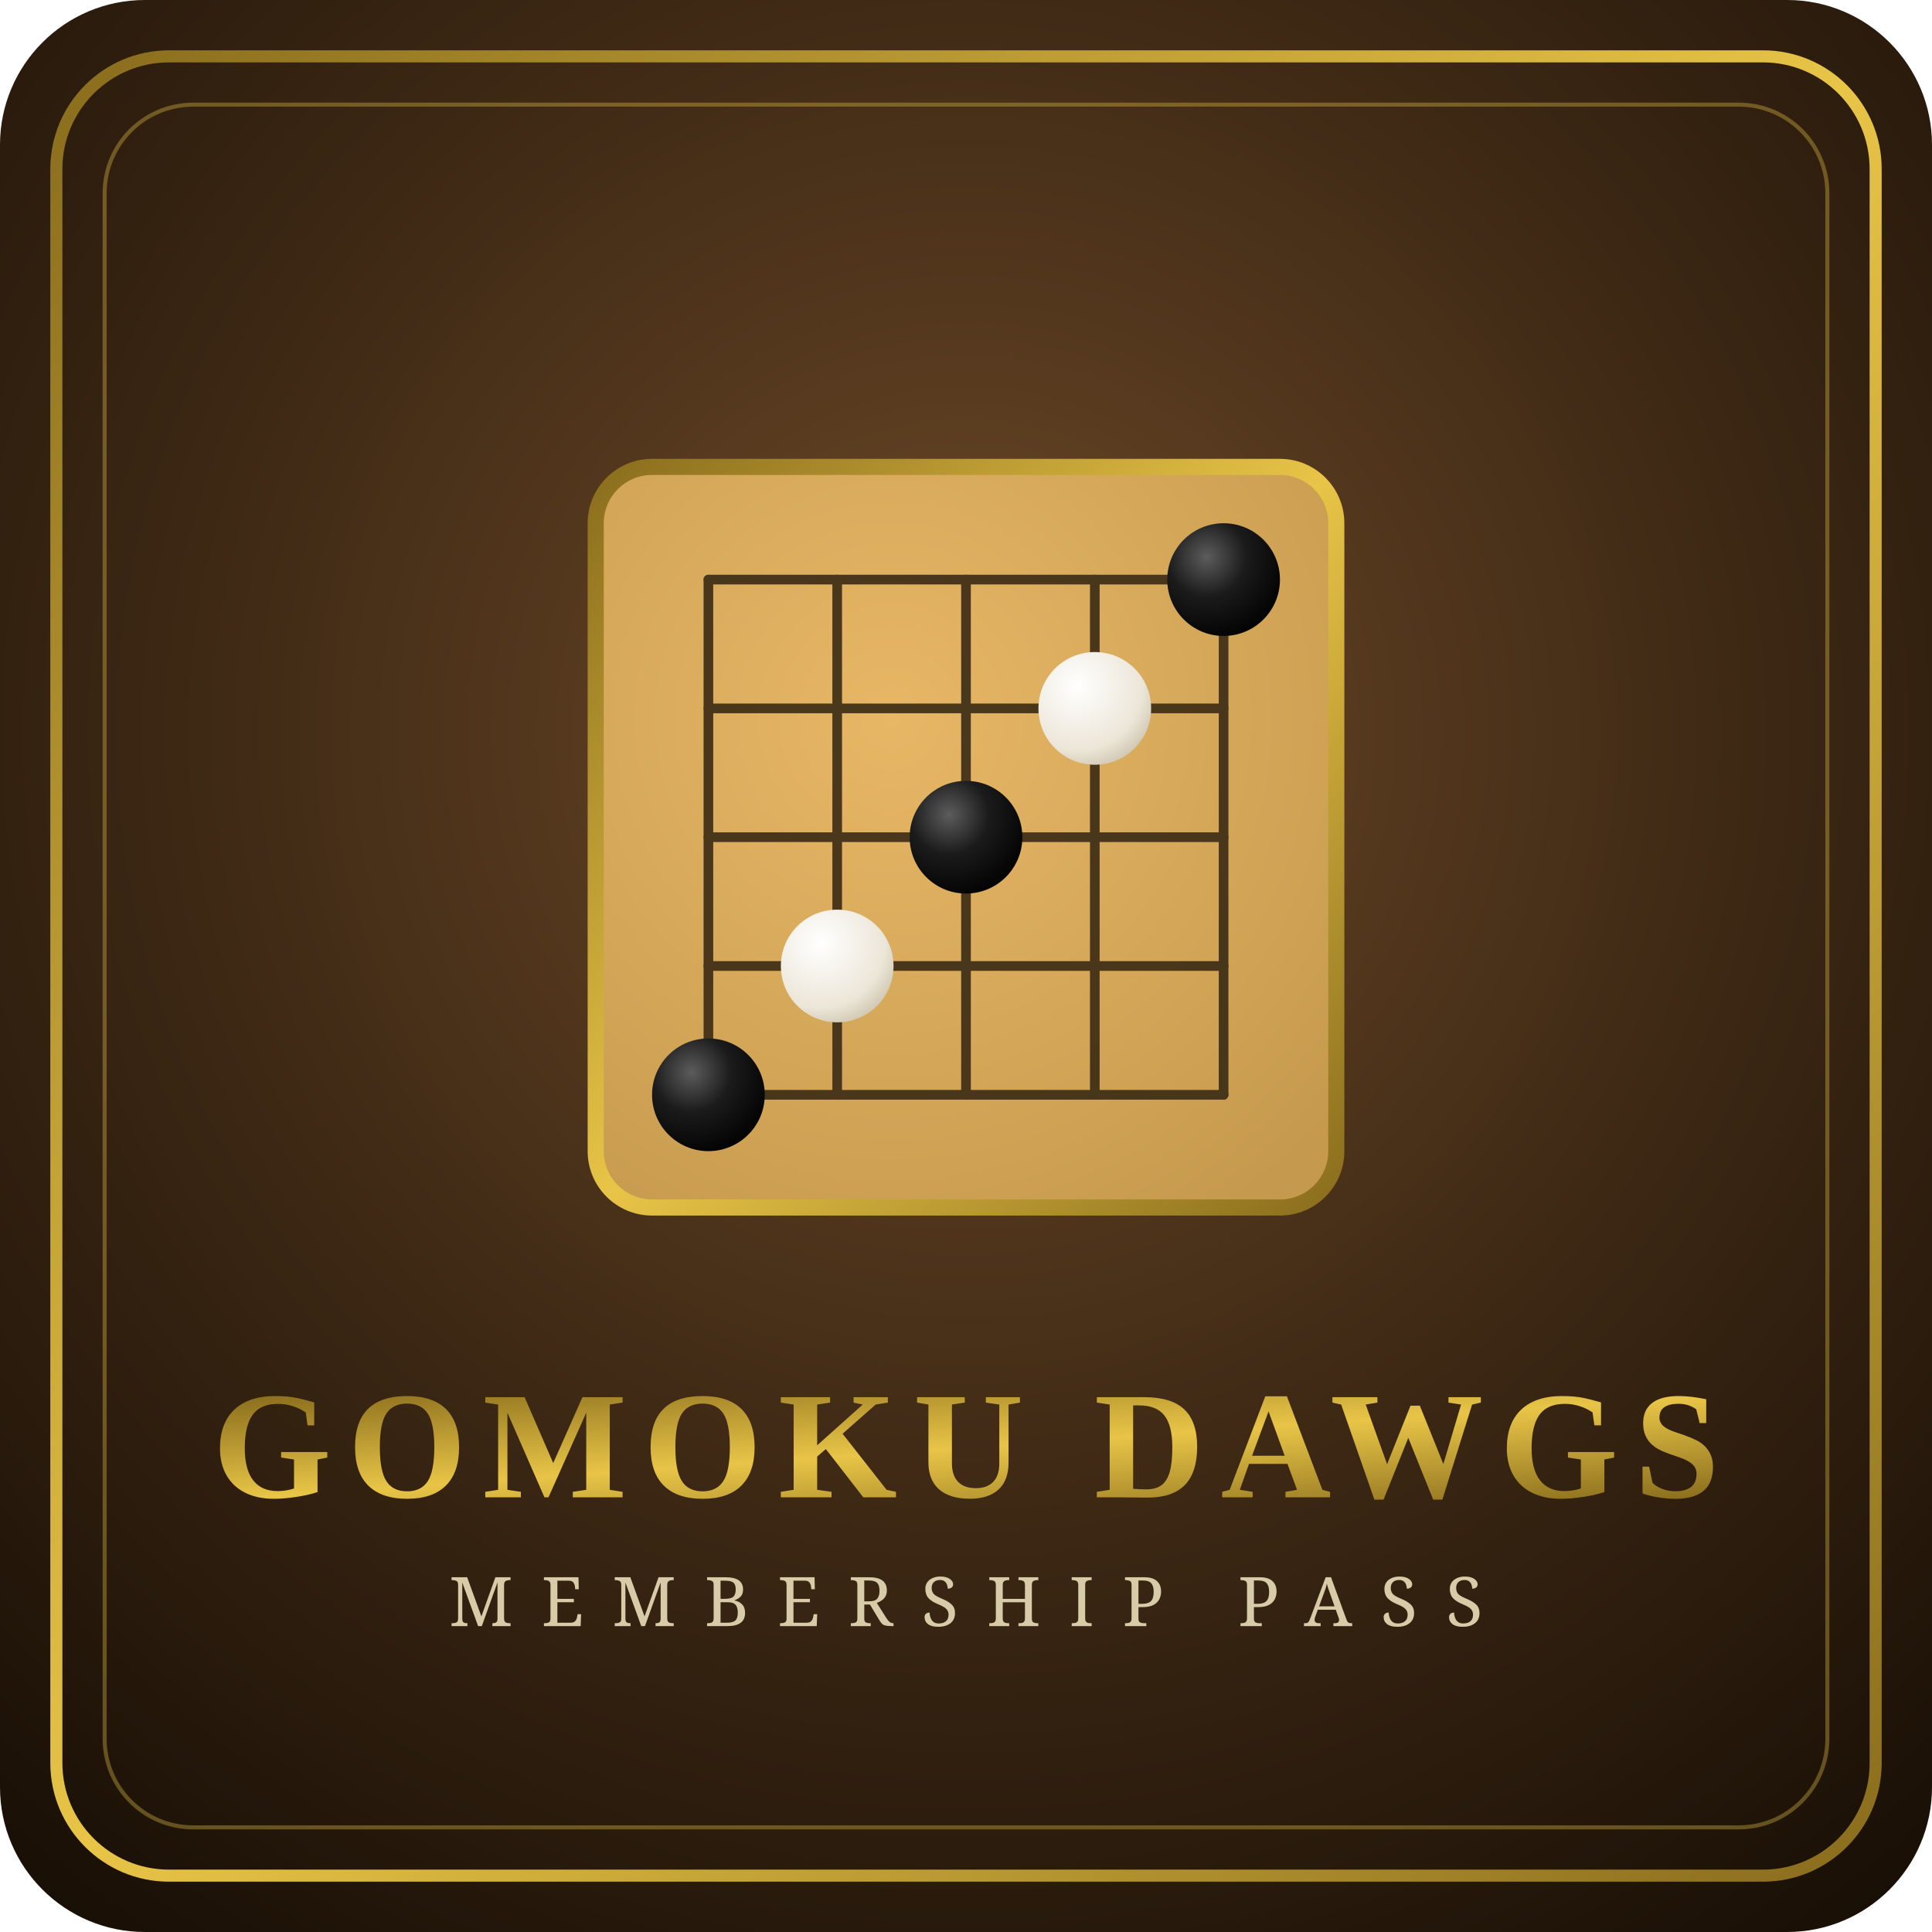
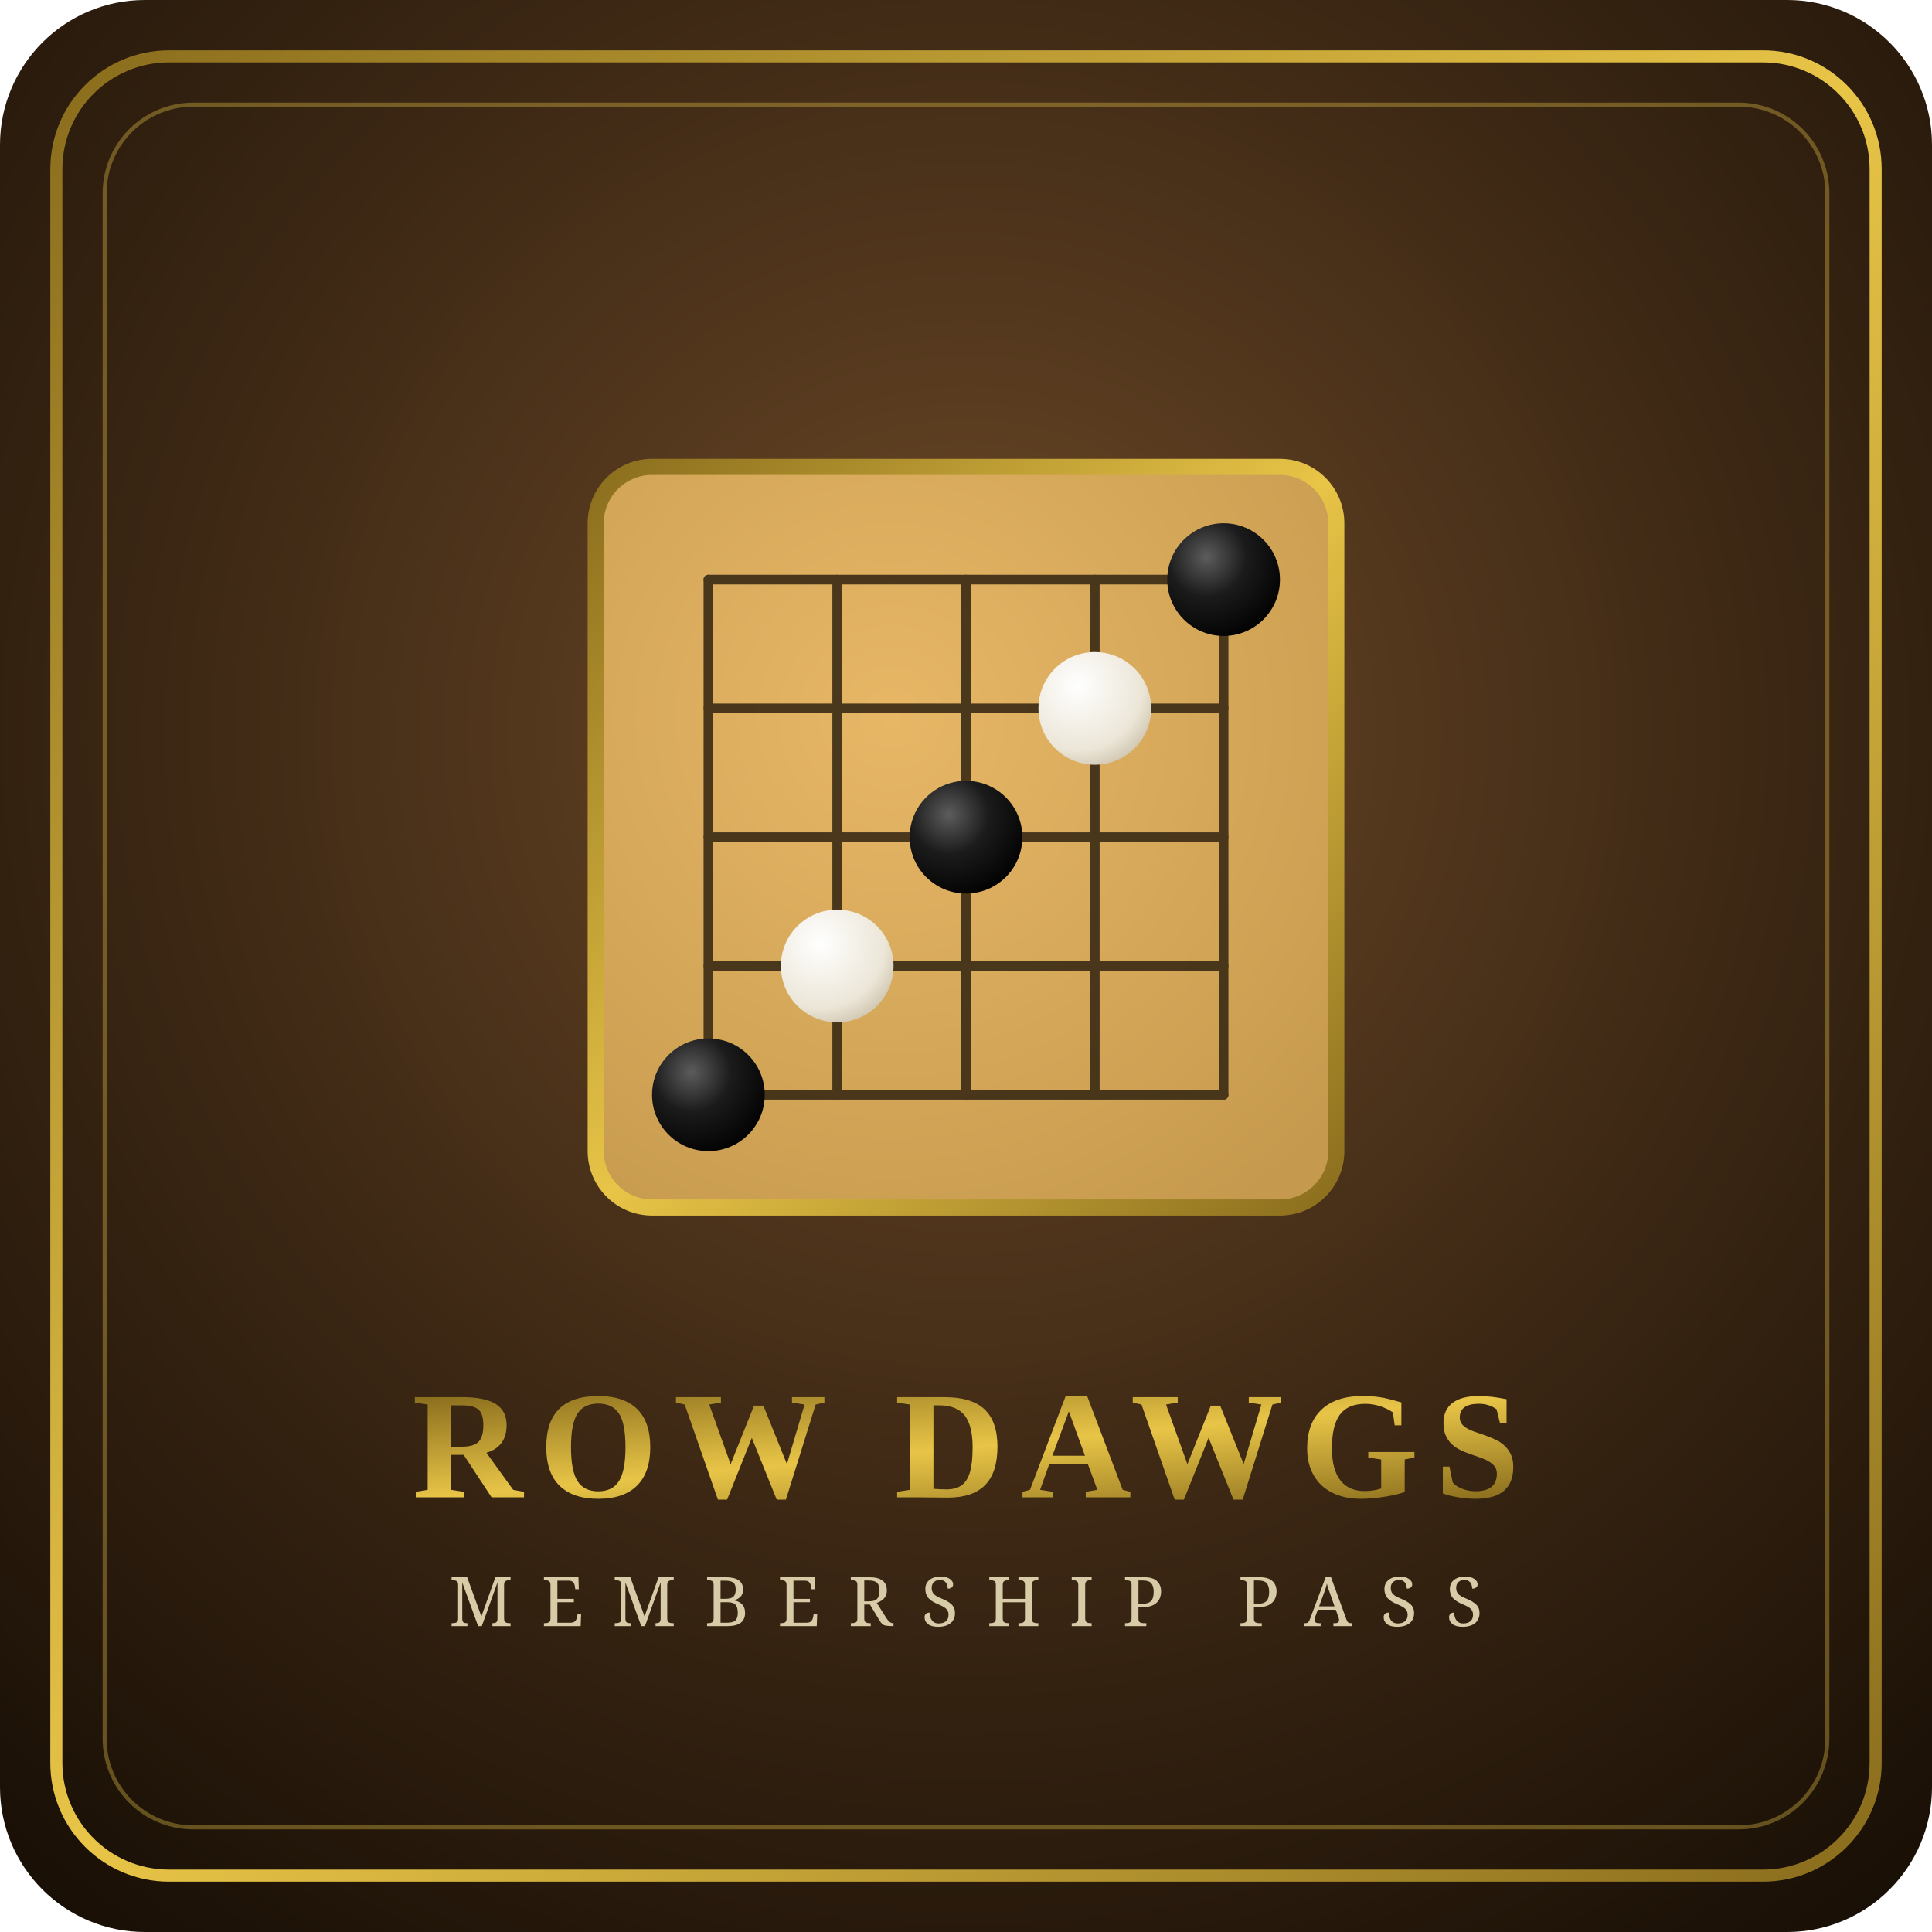
<svg xmlns="http://www.w3.org/2000/svg" width="480" height="480" viewBox="0 0 480 480" fill="none">
  <defs>
    <radialGradient id="bg" cx="50%" cy="38%" r="78%">
      <stop offset="0%" stop-color="#6e4a28" />
      <stop offset="55%" stop-color="#3a2613" />
      <stop offset="100%" stop-color="#170e05" />
    </radialGradient>
    <linearGradient id="gold" x1="0" y1="0" x2="1" y2="1">
      <stop offset="0%" stop-color="#8a6d1d" />
      <stop offset="50%" stop-color="#e8c547" />
      <stop offset="100%" stop-color="#8a6d1d" />
    </linearGradient>
    <radialGradient id="board" cx="40%" cy="34%" r="80%">
      <stop offset="0" stop-color="#e7b766" />
      <stop offset="100%" stop-color="#c69a4e" />
    </radialGradient>
    <radialGradient id="pblack" cx="35%" cy="30%" r="78%">
      <stop offset="0" stop-color="#5c5c5c" />
      <stop offset="45%" stop-color="#1b1b1b" />
      <stop offset="100%" stop-color="#000" />
    </radialGradient>
    <radialGradient id="pwhite" cx="35%" cy="30%" r="82%">
      <stop offset="0" stop-color="#fff" />
      <stop offset="70%" stop-color="#ece6d8" />
      <stop offset="100%" stop-color="#c7bda4" />
    </radialGradient>
  </defs>
  <rect width="480" height="480" rx="36" fill="url(#bg)" />
  <rect x="14" y="14" width="452" height="452" rx="28" fill="none" stroke="url(#gold)" stroke-width="3" />
  <rect x="26" y="26" width="428" height="428" rx="22" fill="none" stroke="#e8c547" stroke-width="1" opacity="0.35" />
  <rect x="148" y="116" width="184" height="184" rx="14" fill="url(#board)" stroke="url(#gold)" stroke-width="4" />
  <g stroke="#3a2a14" stroke-width="2.4" stroke-linecap="round" opacity="0.9">
    <line x1="176" y1="144" x2="304" y2="144" />
    <line x1="176" y1="176" x2="304" y2="176" />
    <line x1="176" y1="208" x2="304" y2="208" />
    <line x1="176" y1="240" x2="304" y2="240" />
    <line x1="176" y1="272" x2="304" y2="272" />
    <line x1="176" y1="144" x2="176" y2="272" />
    <line x1="208" y1="144" x2="208" y2="272" />
    <line x1="240" y1="144" x2="240" y2="272" />
    <line x1="272" y1="144" x2="272" y2="272" />
    <line x1="304" y1="144" x2="304" y2="272" />
  </g>
  <circle cx="176" cy="272" r="14" fill="url(#pblack)" />
  <circle cx="208" cy="240" r="14" fill="url(#pwhite)" />
  <circle cx="240" cy="208" r="14" fill="url(#pblack)" />
  <circle cx="272" cy="176" r="14" fill="url(#pwhite)" />
  <circle cx="304" cy="144" r="14" fill="url(#pblack)" />
-   <text x="240" y="372" text-anchor="middle" font-family="Georgia, 'Times New Roman', serif" font-size="38" font-weight="700" letter-spacing="4" fill="url(#gold)">GOMOKU DAWGS</text>
+   <text x="240" y="372" text-anchor="middle" font-family="Georgia, 'Times New Roman', serif" font-size="38" font-weight="700" letter-spacing="4" fill="url(#gold)">ROW DAWGS</text>
  <text x="240" y="404" text-anchor="middle" font-family="Georgia, serif" font-size="17" letter-spacing="7" fill="#d8cba8">MEMBERSHIP PASS</text>
</svg>
